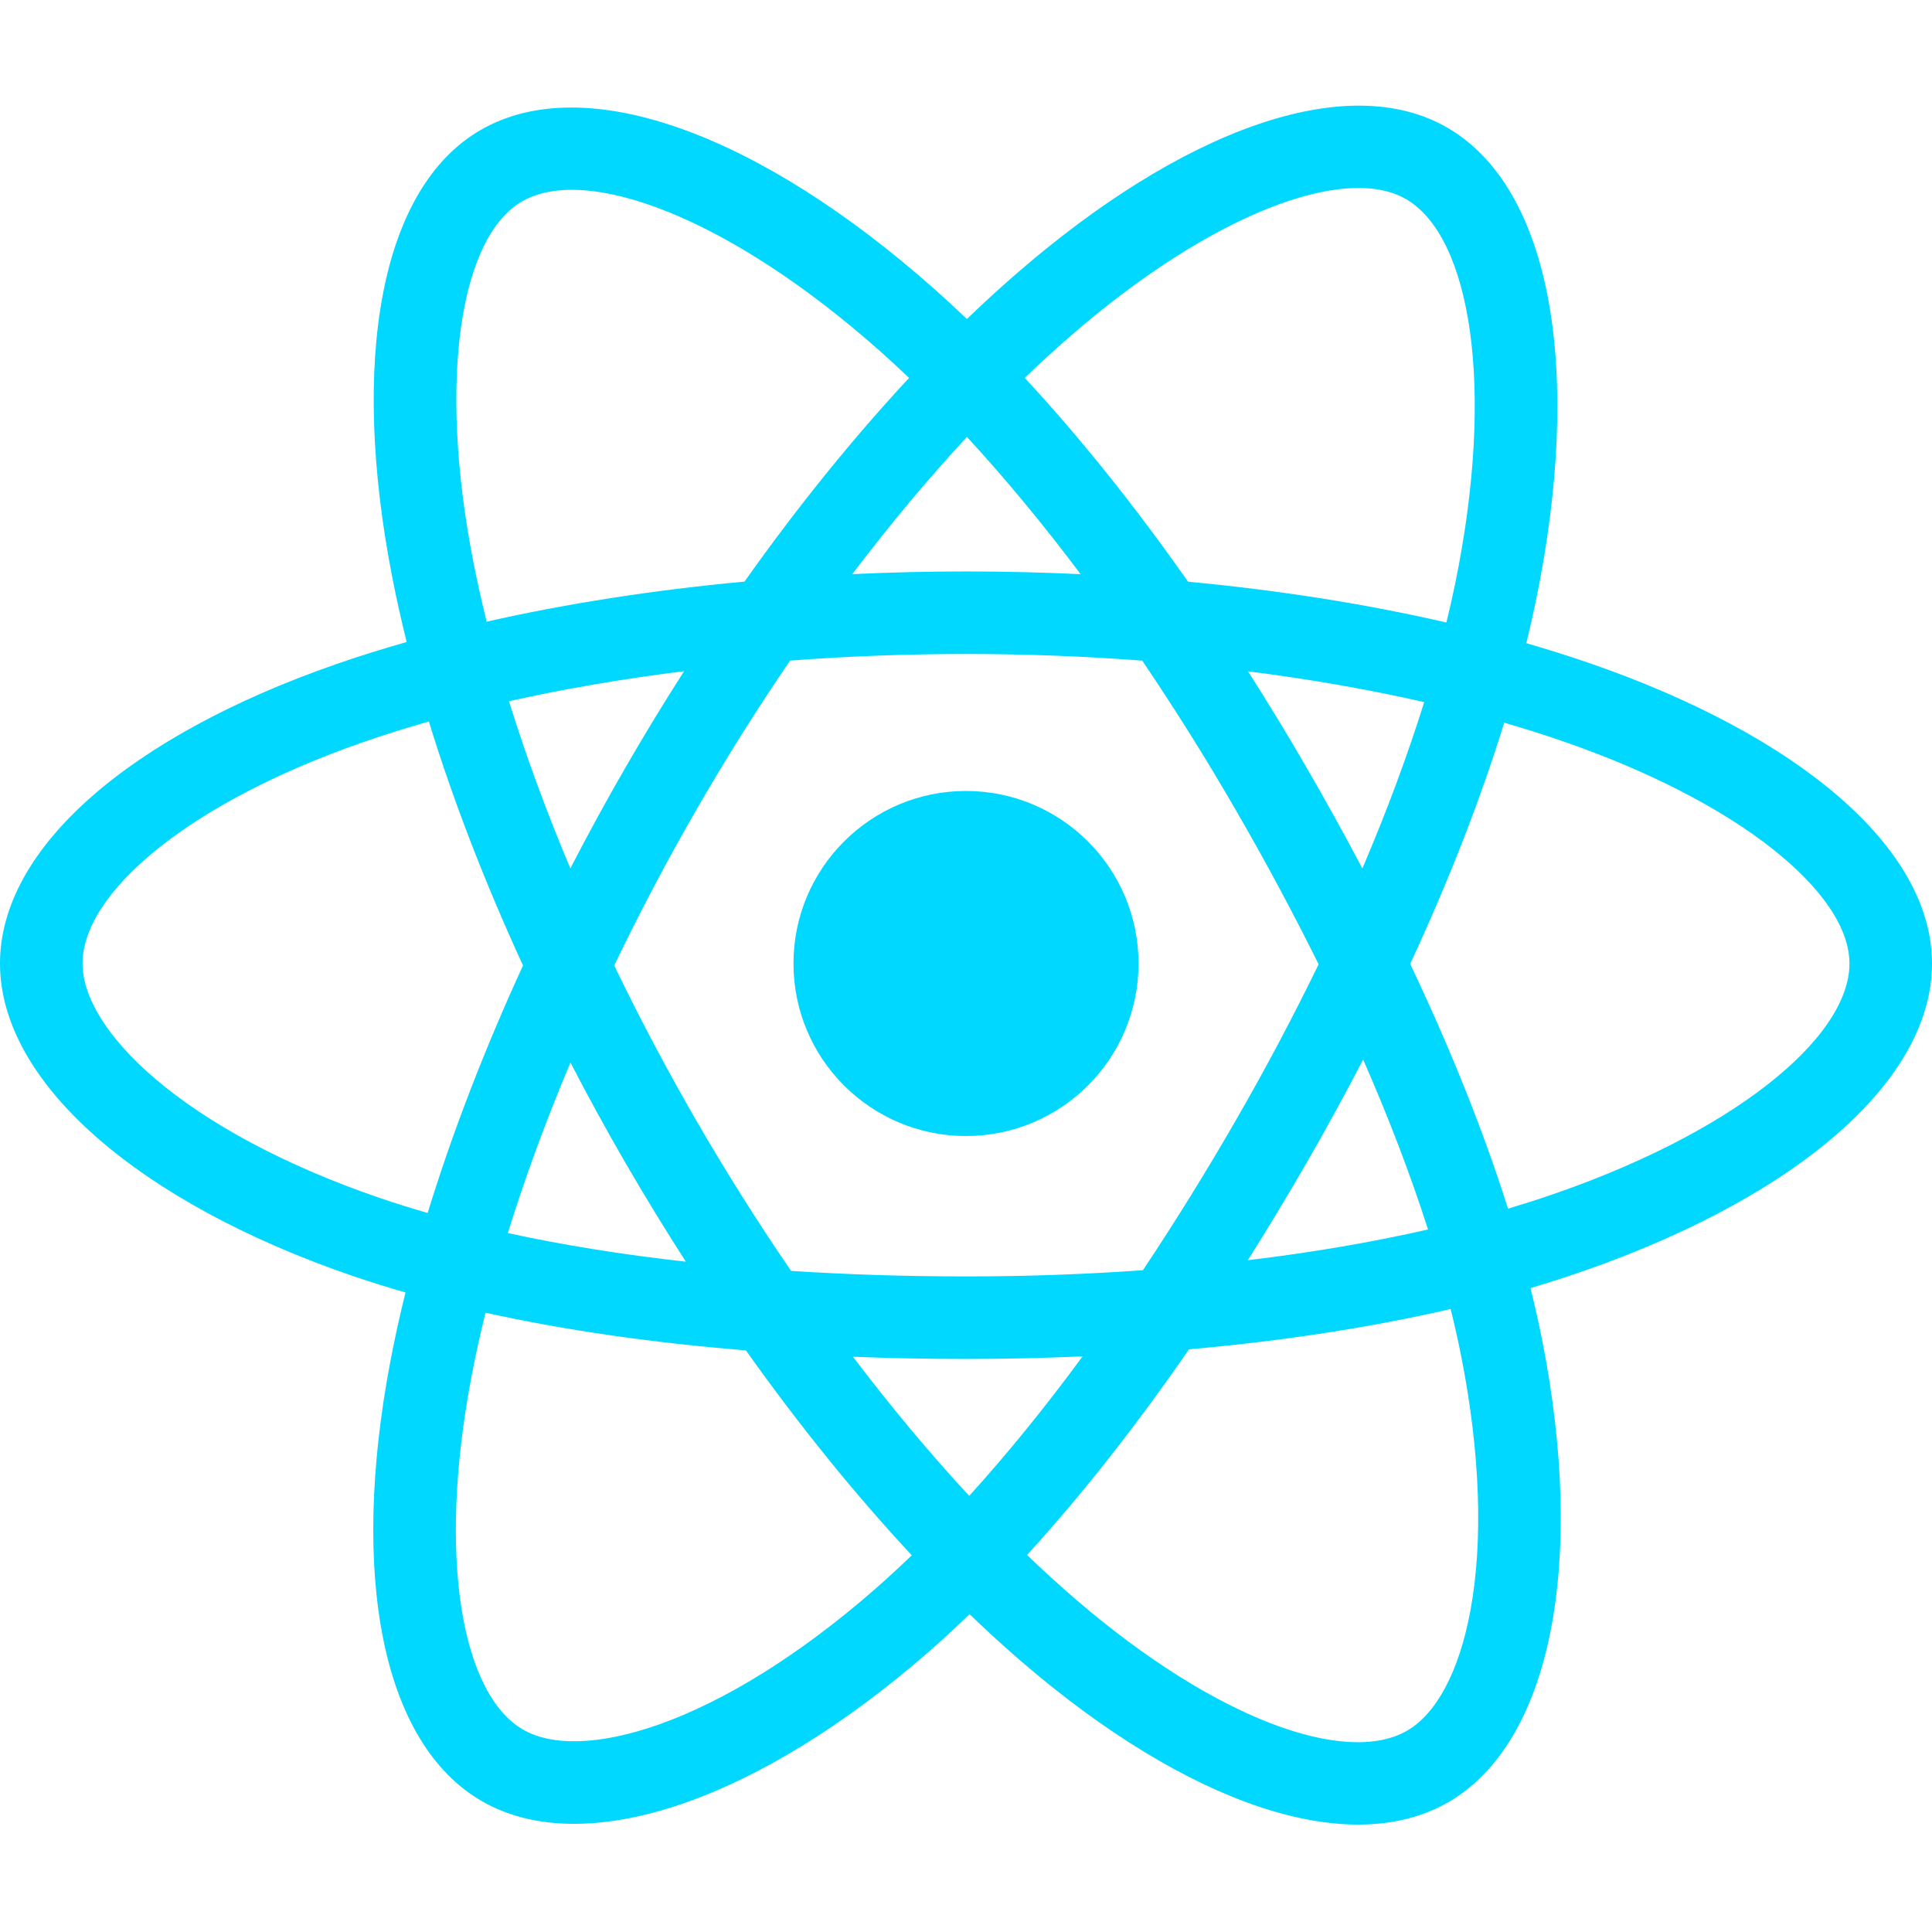
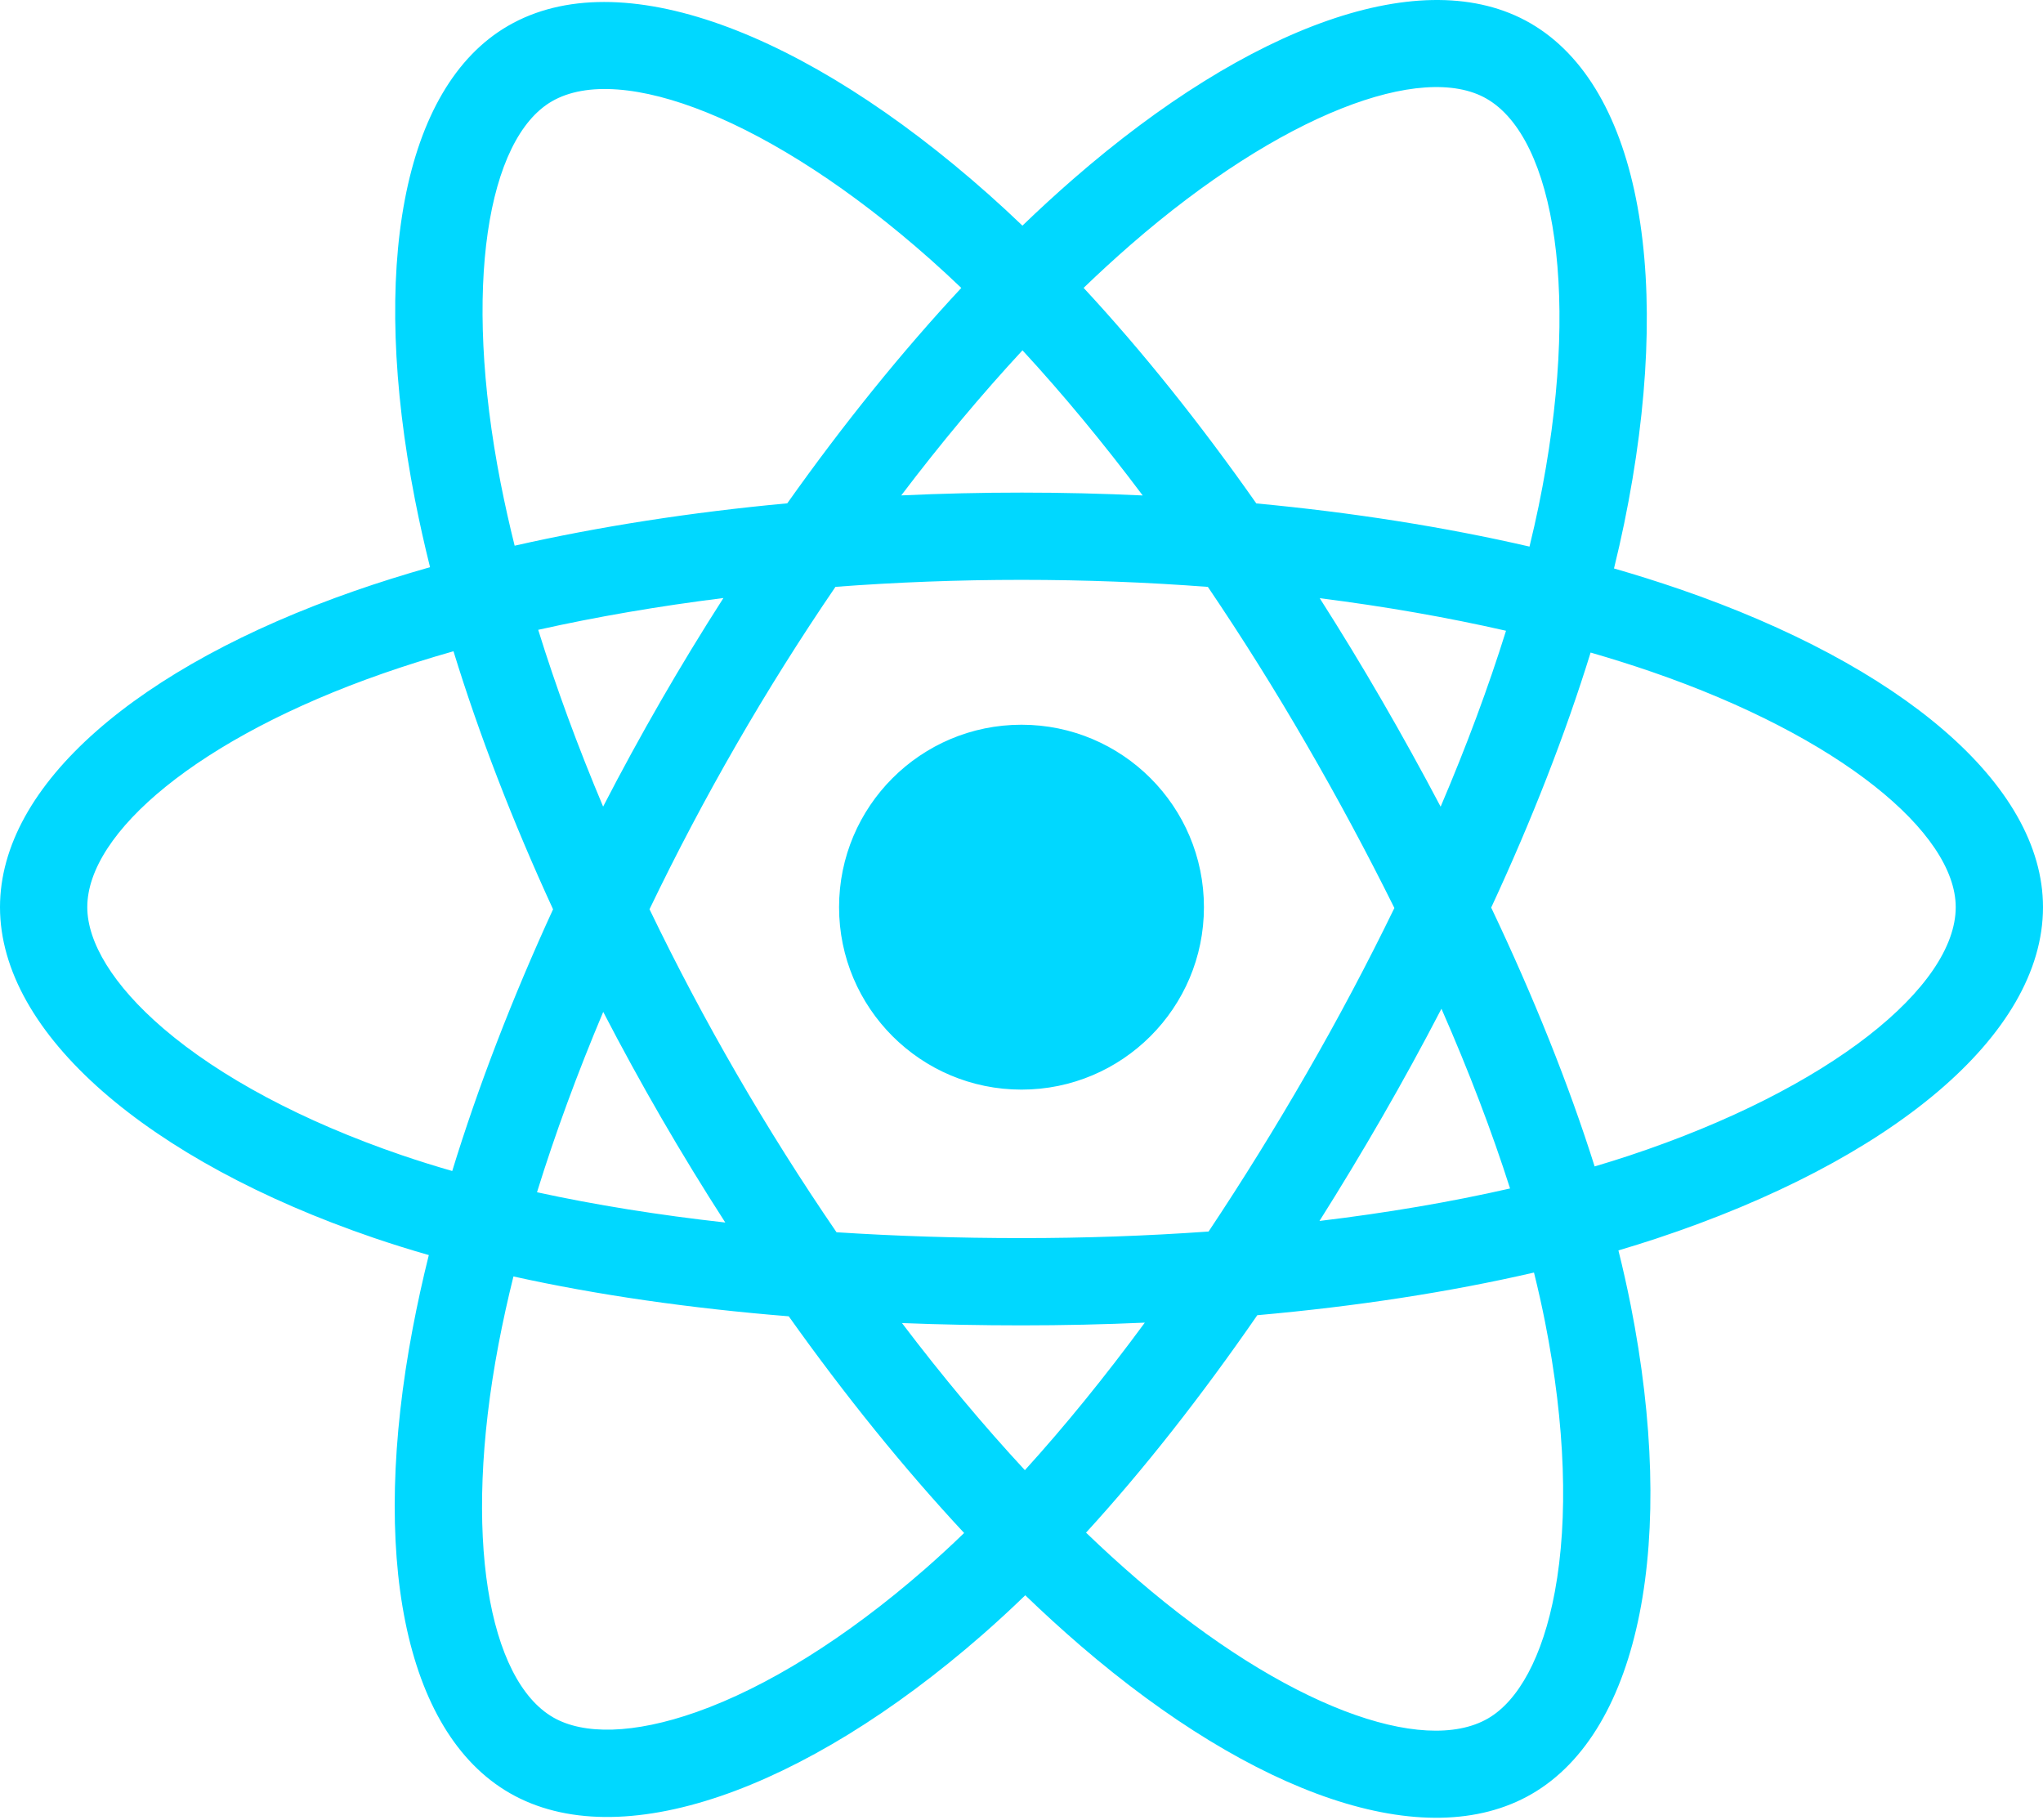
- <svg xmlns="http://www.w3.org/2000/svg" width="1em" height="1em" viewBox="0 0 256 228">
+ <svg xmlns="http://www.w3.org/2000/svg" width="256" height="228" viewBox="0 0 256 228">
  <path fill="#00d8ff" d="M210.483 73.824a172 172 0 0 0-8.24-2.597c.465-1.9.893-3.777 1.273-5.621c6.238-30.281 2.16-54.676-11.769-62.708c-13.355-7.7-35.196.329-57.254 19.526a171 171 0 0 0-6.375 5.848a156 156 0 0 0-4.241-3.917C100.759 3.829 77.587-4.822 63.673 3.233C50.33 10.957 46.379 33.89 51.995 62.588a171 171 0 0 0 1.892 8.48c-3.28.932-6.445 1.924-9.474 2.98C17.309 83.498 0 98.307 0 113.668c0 15.865 18.582 31.778 46.812 41.427a146 146 0 0 0 6.921 2.165a168 168 0 0 0-2.01 9.138c-5.354 28.2-1.173 50.591 12.134 58.266c13.744 7.926 36.812-.22 59.273-19.855a146 146 0 0 0 5.342-4.923a168 168 0 0 0 6.92 6.314c21.758 18.722 43.246 26.282 56.54 18.586c13.731-7.949 18.194-32.003 12.4-61.268a145 145 0 0 0-1.535-6.842c1.62-.48 3.21-.974 4.76-1.488c29.348-9.723 48.443-25.443 48.443-41.52c0-15.417-17.868-30.326-45.517-39.844m-6.365 70.984q-2.102.694-4.3 1.345c-3.24-10.257-7.612-21.163-12.963-32.432c5.106-11 9.31-21.767 12.459-31.957c2.619.758 5.16 1.557 7.61 2.4c23.69 8.156 38.14 20.213 38.14 29.504c0 9.896-15.606 22.743-40.946 31.14m-10.514 20.834c2.562 12.94 2.927 24.64 1.23 33.787c-1.524 8.219-4.59 13.698-8.382 15.893c-8.067 4.67-25.32-1.4-43.927-17.412a157 157 0 0 1-6.437-5.87c7.214-7.889 14.423-17.06 21.459-27.246c12.376-1.098 24.068-2.894 34.671-5.345q.785 3.162 1.386 6.193M87.276 214.515c-7.882 2.783-14.16 2.863-17.955.675c-8.075-4.657-11.432-22.636-6.853-46.752a157 157 0 0 1 1.869-8.499c10.486 2.32 22.093 3.988 34.498 4.994c7.084 9.967 14.501 19.128 21.976 27.15a135 135 0 0 1-4.877 4.492c-9.933 8.682-19.886 14.842-28.658 17.94M50.35 144.747c-12.483-4.267-22.792-9.812-29.858-15.863c-6.35-5.437-9.555-10.836-9.555-15.216c0-9.322 13.897-21.212 37.076-29.293c2.813-.98 5.757-1.905 8.812-2.773c3.204 10.42 7.406 21.315 12.477 32.332c-5.137 11.18-9.399 22.249-12.634 32.792a135 135 0 0 1-6.318-1.979m12.378-84.26c-4.811-24.587-1.616-43.134 6.425-47.789c8.564-4.958 27.502 2.111 47.463 19.835a144 144 0 0 1 3.841 3.545c-7.438 7.987-14.787 17.08-21.808 26.988c-12.04 1.116-23.565 2.908-34.161 5.309a160 160 0 0 1-1.76-7.887m110.427 27.268a348 348 0 0 0-7.785-12.803c8.168 1.033 15.994 2.404 23.343 4.08c-2.206 7.072-4.956 14.465-8.193 22.045a381 381 0 0 0-7.365-13.322m-45.032-43.861c5.044 5.465 10.096 11.566 15.065 18.186a322 322 0 0 0-30.257-.006c4.974-6.559 10.069-12.652 15.192-18.18M82.802 87.83a323 323 0 0 0-7.227 13.238c-3.184-7.553-5.909-14.98-8.134-22.152c7.304-1.634 15.093-2.97 23.209-3.984a322 322 0 0 0-7.848 12.897m8.081 65.352c-8.385-.936-16.291-2.203-23.593-3.793c2.26-7.3 5.045-14.885 8.298-22.6a321 321 0 0 0 7.257 13.246c2.594 4.48 5.28 8.868 8.038 13.147m37.542 31.03c-5.184-5.592-10.354-11.779-15.403-18.433c4.902.192 9.899.29 14.978.29c5.218 0 10.376-.117 15.453-.343c-4.985 6.774-10.018 12.97-15.028 18.486m52.198-57.817c3.422 7.8 6.306 15.345 8.596 22.52c-7.422 1.694-15.436 3.058-23.88 4.071a382 382 0 0 0 7.859-13.026a347 347 0 0 0 7.425-13.565m-16.898 8.101a359 359 0 0 1-12.281 19.815a329 329 0 0 1-23.444.823c-7.967 0-15.716-.248-23.178-.732a310 310 0 0 1-12.513-19.846h.001a307 307 0 0 1-10.923-20.627a310 310 0 0 1 10.89-20.637l-.001.001a307 307 0 0 1 12.413-19.761c7.613-.576 15.42-.876 23.31-.876H128c7.926 0 15.743.303 23.354.883a329 329 0 0 1 12.335 19.695a359 359 0 0 1 11.036 20.54a330 330 0 0 1-11 20.722m22.56-122.124c8.572 4.944 11.906 24.881 6.52 51.026q-.518 2.504-1.15 5.09c-10.622-2.452-22.155-4.275-34.23-5.408c-7.034-10.017-14.323-19.124-21.64-27.008a161 161 0 0 1 5.888-5.4c18.9-16.447 36.564-22.941 44.612-18.3M128 90.808c12.625 0 22.86 10.235 22.86 22.86s-10.235 22.86-22.86 22.86s-22.86-10.235-22.86-22.86s10.235-22.86 22.86-22.86" />
</svg>
